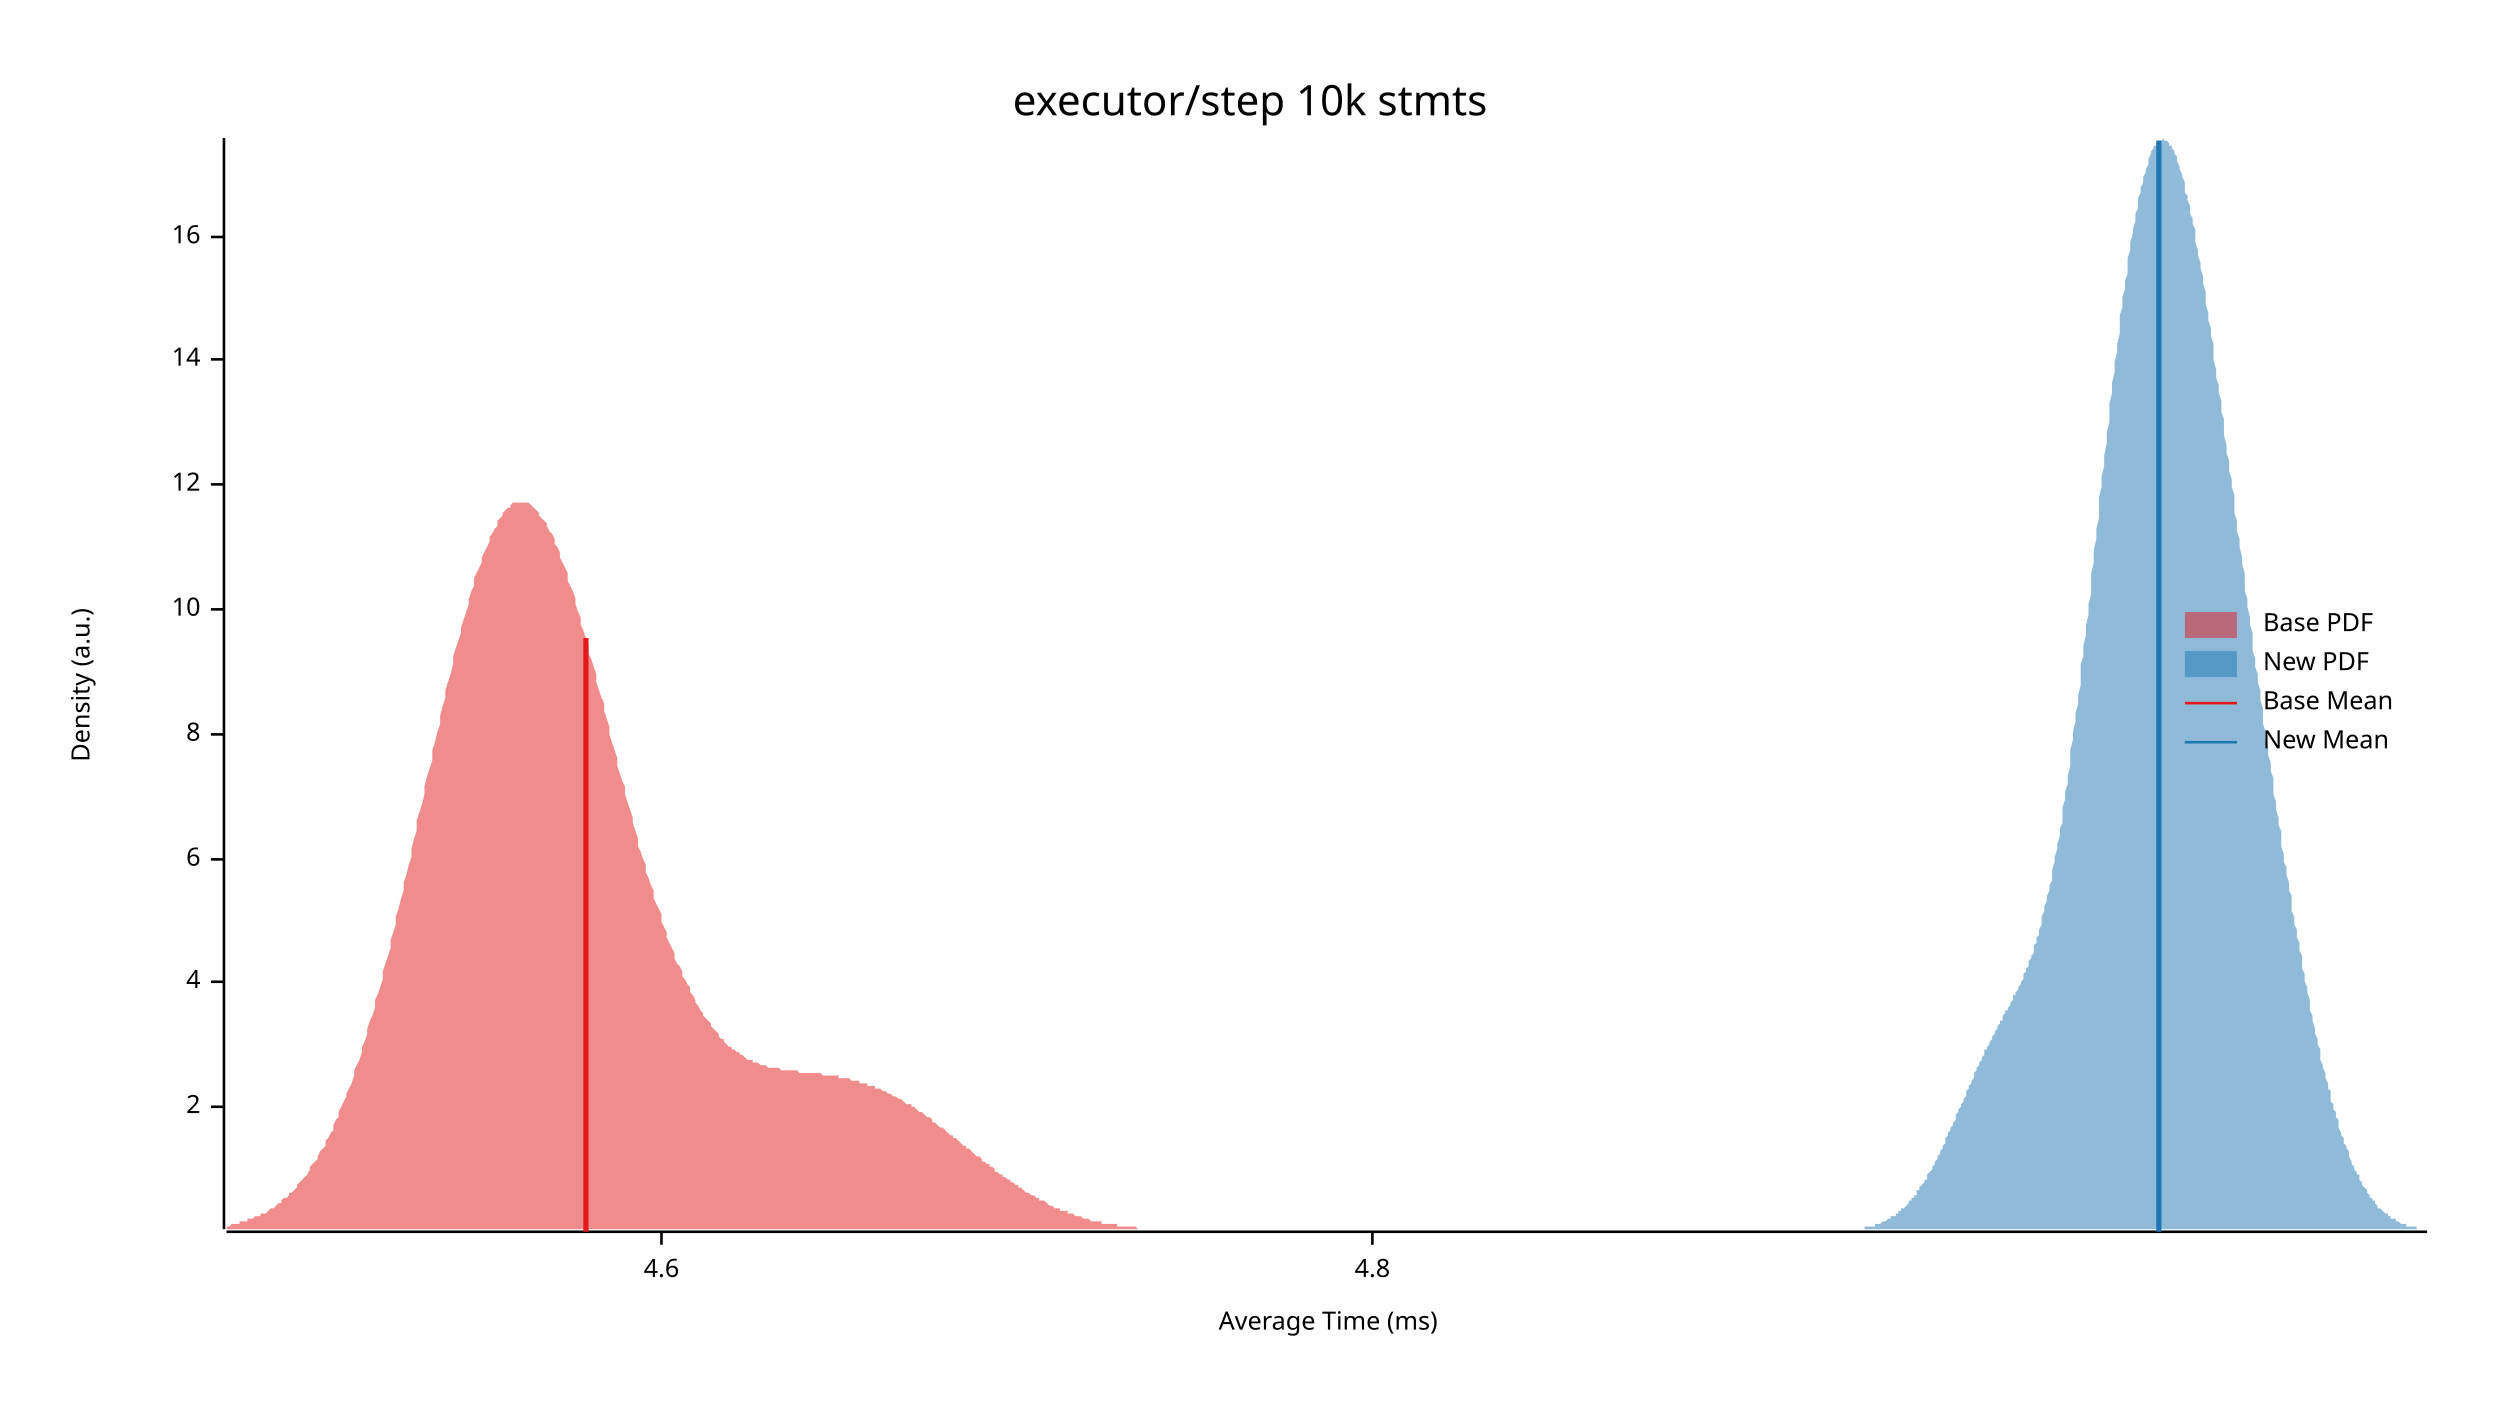
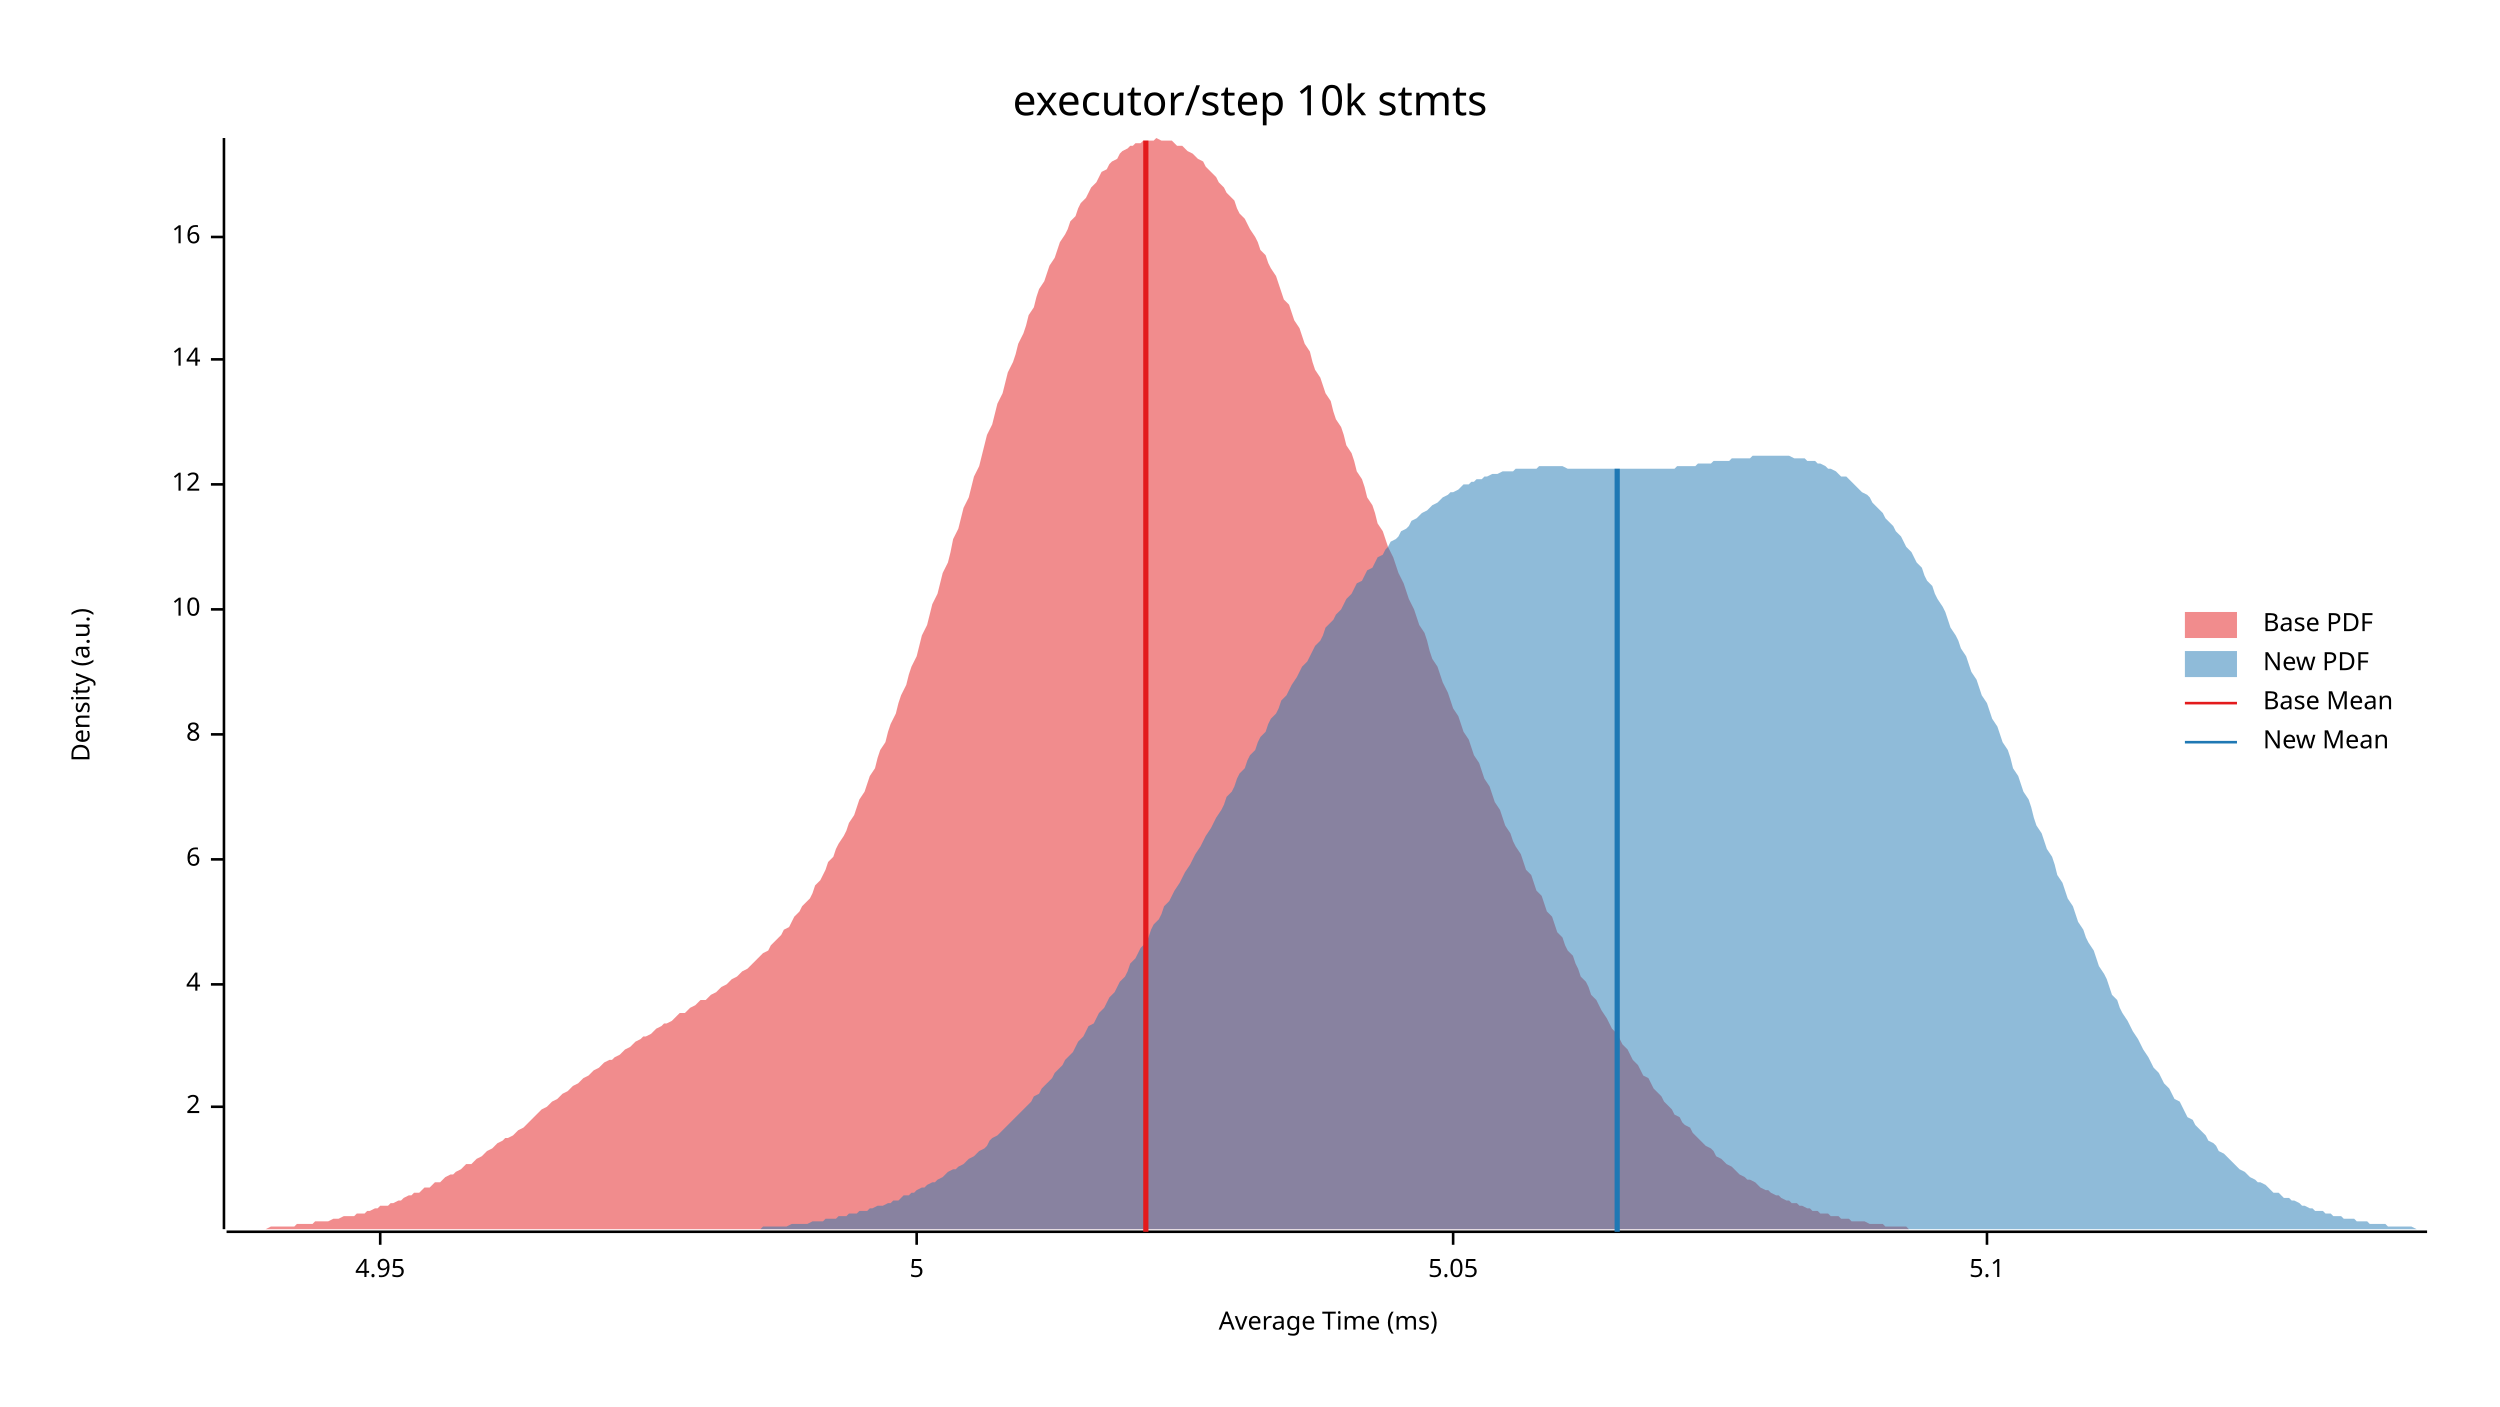
<svg xmlns="http://www.w3.org/2000/svg" width="960" height="540" viewBox="0 0 960 540">
  <text x="480" y="32" dy="0.76em" text-anchor="middle" font-family="sans-serif" font-size="16.129" opacity="1" fill="#000000">
executor/step 10k stmts
</text>
  <text x="27" y="263" dy="0.76em" text-anchor="middle" font-family="sans-serif" font-size="9.677" opacity="1" fill="#000000" transform="rotate(270, 27, 263)">
Density (a.u.)
</text>
  <text x="510" y="513" dy="-0.5ex" text-anchor="middle" font-family="sans-serif" font-size="9.677" opacity="1" fill="#000000">
Average Time (ms)
</text>
  <polyline fill="none" opacity="1" stroke="#000000" stroke-width="1" points="86,53 86,472 " />
  <text x="77" y="425" dy="0.5ex" text-anchor="end" font-family="sans-serif" font-size="9.677" opacity="1" fill="#000000">
2
</text>
  <polyline fill="none" opacity="1" stroke="#000000" stroke-width="1" points="81,425 86,425 " />
-   <text x="77" y="377" dy="0.5ex" text-anchor="end" font-family="sans-serif" font-size="9.677" opacity="1" fill="#000000">
+   <text x="77" y="378" dy="0.5ex" text-anchor="end" font-family="sans-serif" font-size="9.677" opacity="1" fill="#000000">
4
</text>
-   <polyline fill="none" opacity="1" stroke="#000000" stroke-width="1" points="81,377 86,377 " />
+   <polyline fill="none" opacity="1" stroke="#000000" stroke-width="1" points="81,378 86,378 " />
  <text x="77" y="330" dy="0.5ex" text-anchor="end" font-family="sans-serif" font-size="9.677" opacity="1" fill="#000000">
6
</text>
  <polyline fill="none" opacity="1" stroke="#000000" stroke-width="1" points="81,330 86,330 " />
  <text x="77" y="282" dy="0.5ex" text-anchor="end" font-family="sans-serif" font-size="9.677" opacity="1" fill="#000000">
8
</text>
  <polyline fill="none" opacity="1" stroke="#000000" stroke-width="1" points="81,282 86,282 " />
  <text x="77" y="234" dy="0.5ex" text-anchor="end" font-family="sans-serif" font-size="9.677" opacity="1" fill="#000000">
10
</text>
  <polyline fill="none" opacity="1" stroke="#000000" stroke-width="1" points="81,234 86,234 " />
  <text x="77" y="186" dy="0.5ex" text-anchor="end" font-family="sans-serif" font-size="9.677" opacity="1" fill="#000000">
12
</text>
  <polyline fill="none" opacity="1" stroke="#000000" stroke-width="1" points="81,186 86,186 " />
  <text x="77" y="138" dy="0.5ex" text-anchor="end" font-family="sans-serif" font-size="9.677" opacity="1" fill="#000000">
14
</text>
  <polyline fill="none" opacity="1" stroke="#000000" stroke-width="1" points="81,138 86,138 " />
  <text x="77" y="91" dy="0.5ex" text-anchor="end" font-family="sans-serif" font-size="9.677" opacity="1" fill="#000000">
16
</text>
  <polyline fill="none" opacity="1" stroke="#000000" stroke-width="1" points="81,91 86,91 " />
  <polyline fill="none" opacity="1" stroke="#000000" stroke-width="1" points="87,473 932,473 " />
-   <text x="254" y="483" dy="0.76em" text-anchor="middle" font-family="sans-serif" font-size="9.677" opacity="1" fill="#000000">
- 4.6
+   <text x="146" y="483" dy="0.76em" text-anchor="middle" font-family="sans-serif" font-size="9.677" opacity="1" fill="#000000">
+ 4.95
</text>
-   <polyline fill="none" opacity="1" stroke="#000000" stroke-width="1" points="254,473 254,478 " />
-   <text x="527" y="483" dy="0.76em" text-anchor="middle" font-family="sans-serif" font-size="9.677" opacity="1" fill="#000000">
- 4.8
+   <polyline fill="none" opacity="1" stroke="#000000" stroke-width="1" points="146,473 146,478 " />
+   <text x="352" y="483" dy="0.76em" text-anchor="middle" font-family="sans-serif" font-size="9.677" opacity="1" fill="#000000">
+ 5
</text>
-   <polyline fill="none" opacity="1" stroke="#000000" stroke-width="1" points="527,473 527,478 " />
-   <polygon opacity="0.5" fill="#E31A1C" points="87,471 87,471 88,471 89,470 89,470 90,470 91,470 92,470 92,469 93,469 94,469 95,469 95,468 96,468 97,468 97,468 98,467 99,467 100,467 100,466 101,466 102,466 103,465 103,465 104,464 105,464 106,463 106,463 107,462 108,462 108,461 109,460 110,460 111,459 111,458 112,458 113,457 114,456 114,455 115,454 116,453 117,452 117,452 118,451 119,449 119,448 120,447 121,446 122,445 122,444 123,442 124,441 125,440 125,438 126,437 127,435 128,434 128,432 129,430 130,429 130,427 131,425 132,423 133,421 133,420 134,418 135,416 136,413 136,411 137,409 138,407 139,404 139,402 140,400 141,397 141,395 142,392 143,390 144,387 144,384 145,382 146,379 147,376 147,373 148,370 149,367 150,364 150,361 151,358 152,355 152,352 153,349 154,345 155,342 155,339 156,336 157,332 158,329 158,326 159,322 160,319 160,315 161,312 162,309 163,305 163,302 164,298 165,295 166,292 166,288 167,285 168,281 169,278 169,275 170,271 171,268 171,265 172,262 173,259 174,255 174,252 175,249 176,246 177,243 177,241 178,238 179,235 180,232 180,230 181,227 182,225 182,222 183,220 184,218 185,216 185,214 186,212 187,210 188,208 188,206 189,205 190,203 191,202 191,200 192,199 193,198 193,197 194,196 195,195 196,195 196,194 197,193 198,193 199,193 199,193 200,193 201,193 202,193 202,193 203,193 204,194 204,194 205,195 206,196 207,197 207,198 208,199 209,200 210,201 210,202 211,204 212,205 213,207 213,209 214,210 215,212 215,214 216,216 217,218 218,220 218,223 219,225 220,227 221,230 221,232 222,235 223,237 223,240 224,242 225,245 226,248 226,251 227,253 228,256 229,259 229,262 230,265 231,268 232,270 232,273 233,276 234,279 234,282 235,285 236,288 237,291 237,294 238,297 239,300 240,302 240,305 241,308 242,311 243,314 243,316 244,319 245,322 245,325 246,327 247,330 248,332 248,335 249,337 250,340 251,342 251,345 252,347 253,349 254,351 254,354 255,356 256,358 256,360 257,362 258,364 259,366 259,368 260,370 261,371 262,373 262,375 263,376 264,378 265,379 265,381 266,382 267,384 267,385 268,386 269,388 270,389 270,390 271,391 272,392 273,393 273,394 274,395 275,396 276,397 276,398 277,399 278,399 278,400 279,401 280,402 281,402 281,403 282,403 283,404 284,404 284,405 285,405 286,406 286,406 287,407 288,407 289,407 289,408 290,408 291,408 292,409 292,409 293,409 294,409 295,410 295,410 296,410 297,410 297,410 298,410 299,410 300,411 300,411 301,411 302,411 303,411 303,411 304,411 305,411 306,411 306,411 307,412 308,412 308,412 309,412 310,412 311,412 311,412 312,412 313,412 314,412 314,412 315,412 316,413 317,413 317,413 318,413 319,413 319,413 320,413 321,413 322,413 322,414 323,414 324,414 325,414 325,414 326,414 327,415 328,415 328,415 329,415 330,415 330,416 331,416 332,416 333,416 333,417 334,417 335,417 336,417 336,418 337,418 338,418 339,419 339,419 340,419 341,420 341,420 342,420 343,421 344,421 344,421 345,422 346,422 347,423 347,423 348,424 349,424 350,424 350,425 351,425 352,426 352,426 353,427 354,427 355,428 355,428 356,429 357,429 358,430 358,431 359,431 360,432 360,432 361,433 362,433 363,434 363,434 364,435 365,436 366,436 366,437 367,437 368,438 369,439 369,439 370,440 371,440 371,441 372,441 373,442 374,443 374,443 375,444 376,444 377,445 377,446 378,446 379,447 380,447 380,448 381,448 382,449 382,450 383,450 384,451 385,451 385,452 386,452 387,453 388,453 388,454 389,454 390,455 391,455 391,456 392,456 393,457 393,457 394,458 395,458 396,459 396,459 397,459 398,460 399,460 399,461 400,461 401,461 402,462 402,462 403,463 404,463 404,463 405,464 406,464 407,464 407,465 408,465 409,465 410,465 410,466 411,466 412,466 413,467 413,467 414,467 415,467 415,467 416,468 417,468 418,468 418,468 419,469 420,469 421,469 421,469 422,469 423,469 423,470 424,470 425,470 426,470 426,470 427,470 428,470 429,470 429,471 430,471 431,471 432,471 432,471 433,471 434,471 434,471 435,471 436,471 437,472 437,472 438,472 439,472 440,472 440,472 441,472 442,472 443,472 443,472 444,472 445,472 445,472 446,472 447,472 448,472 448,472 449,472 450,472 451,472 451,472 452,472 452,472 87,472 " />
-   <polygon opacity="0.5" fill="#1F78B4" points="712,472 712,472 713,472 713,472 714,472 714,472 714,472 715,472 715,472 716,472 716,471 717,471 717,471 718,471 718,471 718,471 719,471 719,471 720,471 720,470 721,470 721,470 722,470 722,470 722,470 723,469 723,469 724,469 724,469 725,468 725,468 725,468 726,468 726,467 727,467 727,467 728,467 728,466 729,466 729,466 729,465 730,465 730,464 731,464 731,464 732,463 732,463 733,462 733,462 733,461 734,461 734,460 735,460 735,459 736,459 736,458 736,457 737,457 737,456 738,455 738,455 739,454 739,453 740,453 740,452 740,451 741,450 741,450 742,449 742,448 743,447 743,446 744,445 744,445 744,444 745,443 745,442 746,441 746,440 747,439 747,438 747,437 748,436 748,435 749,434 749,433 750,432 750,431 751,430 751,429 751,428 752,427 752,426 753,425 753,424 754,423 754,422 755,421 755,420 755,419 756,418 756,417 757,416 757,415 758,414 758,413 758,412 759,411 759,410 760,409 760,408 761,407 761,406 762,405 762,404 762,403 763,403 763,402 764,401 764,400 765,399 765,398 766,397 766,397 766,396 767,395 767,394 768,393 768,392 769,392 769,391 769,390 770,389 770,388 771,388 771,387 772,386 772,385 773,384 773,383 773,382 774,382 774,381 775,380 775,379 776,378 776,377 777,376 777,375 777,374 778,373 778,372 779,371 779,369 780,368 780,367 781,366 781,364 781,363 782,362 782,360 783,359 783,357 784,355 784,354 784,352 785,350 785,348 786,346 786,344 787,342 787,340 788,338 788,336 788,334 789,331 789,329 790,326 790,324 791,321 791,318 792,316 792,313 792,310 793,307 793,304 794,301 794,298 795,294 795,291 795,288 796,284 796,281 797,277 797,274 798,270 798,267 799,263 799,259 799,255 800,252 800,248 801,244 801,240 802,236 802,232 803,228 803,224 803,220 804,216 804,211 805,207 805,203 806,199 806,195 806,191 807,187 807,183 808,179 808,175 809,170 809,166 810,162 810,158 810,155 811,151 811,147 812,143 812,139 813,135 813,132 814,128 814,125 814,121 815,118 815,114 816,111 816,108 817,105 817,102 817,99 818,96 818,93 819,90 819,88 820,85 820,82 821,80 821,78 821,76 822,74 822,72 823,70 823,68 824,66 824,65 825,63 825,62 825,61 826,59 826,58 827,57 827,56 828,56 828,55 828,55 829,54 829,54 830,54 830,54 831,53 831,54 832,54 832,54 832,54 833,55 833,56 834,56 834,57 835,58 835,59 836,60 836,61 836,62 837,64 837,65 838,67 838,68 839,70 839,72 839,74 840,75 840,77 841,79 841,82 842,84 842,86 843,88 843,91 843,93 844,96 844,98 845,101 845,103 846,106 846,109 847,112 847,115 847,117 848,120 848,123 849,126 849,129 850,132 850,135 850,138 851,142 851,145 852,148 852,151 853,154 853,158 854,161 854,164 854,167 855,171 855,174 856,177 856,181 857,184 857,187 858,190 858,194 858,197 859,200 859,204 860,207 860,210 861,214 861,217 862,220 862,224 862,227 863,230 863,233 864,237 864,240 865,243 865,246 865,250 866,253 866,256 867,259 867,262 868,265 868,269 869,272 869,275 869,278 870,281 870,284 871,287 871,290 872,293 872,296 873,299 873,302 873,305 874,308 874,311 875,314 875,317 876,319 876,322 876,325 877,328 877,331 878,333 878,336 879,339 879,342 880,344 880,347 880,350 881,352 881,355 882,357 882,360 883,362 883,365 884,367 884,370 884,372 885,374 885,377 886,379 886,381 887,384 887,386 887,388 888,390 888,392 889,395 889,397 890,399 890,401 891,403 891,405 891,407 892,409 892,410 893,412 893,414 894,416 894,418 895,419 895,421 895,423 896,424 896,426 897,427 897,429 898,430 898,432 898,433 899,435 899,436 900,437 900,439 901,440 901,441 902,442 902,443 902,444 903,446 903,447 904,448 904,449 905,450 905,451 906,451 906,452 906,453 907,454 907,455 908,456 908,456 909,457 909,458 909,458 910,459 910,460 911,460 911,461 912,461 912,462 913,463 913,463 913,464 914,464 914,464 915,465 915,465 916,466 916,466 917,466 917,467 917,467 918,467 918,468 919,468 919,468 920,468 920,469 920,469 921,469 921,469 922,470 922,470 923,470 923,470 924,470 924,470 924,471 925,471 925,471 926,471 926,471 927,471 927,471 928,471 928,472 928,472 929,472 929,472 930,472 930,472 931,472 931,472 932,472 932,472 712,472 " />
-   <polyline fill="none" opacity="1" stroke="#E31A1C" stroke-width="2" points="225,473 225,245 " />
-   <polyline fill="none" opacity="1" stroke="#1F78B4" stroke-width="2" points="829,473 829,54 " />
+   <polyline fill="none" opacity="1" stroke="#000000" stroke-width="1" points="352,473 352,478 " />
+   <text x="558" y="483" dy="0.76em" text-anchor="middle" font-family="sans-serif" font-size="9.677" opacity="1" fill="#000000">
+ 5.05
+ </text>
+   <polyline fill="none" opacity="1" stroke="#000000" stroke-width="1" points="558,473 558,478 " />
+   <text x="763" y="483" dy="0.76em" text-anchor="middle" font-family="sans-serif" font-size="9.677" opacity="1" fill="#000000">
+ 5.1
+ </text>
+   <polyline fill="none" opacity="1" stroke="#000000" stroke-width="1" points="763,473 763,478 " />
+   <polygon opacity="0.5" fill="#E31A1C" points="87,472 88,472 89,472 90,472 92,472 93,472 94,472 96,472 97,472 98,472 100,472 101,472 102,472 104,471 105,471 106,471 108,471 109,471 110,471 112,471 113,471 114,470 116,470 117,470 118,470 120,470 121,469 122,469 124,469 125,469 126,469 128,468 129,468 130,468 132,467 133,467 134,467 136,467 137,466 138,466 140,466 141,465 142,465 144,464 145,464 146,463 147,463 149,463 150,462 151,462 153,461 154,461 155,460 157,459 158,459 159,458 161,458 162,457 163,456 165,456 166,455 167,454 169,454 170,453 171,452 173,451 174,451 175,450 177,449 178,448 179,447 181,447 182,446 183,445 185,444 186,443 187,442 189,441 190,440 191,439 193,438 194,437 195,437 197,436 198,435 199,434 201,433 202,432 203,431 204,430 206,428 207,427 208,426 210,425 211,424 212,423 214,422 215,421 216,420 218,419 219,418 220,417 222,416 223,415 224,414 226,413 227,412 228,411 230,410 231,409 232,408 234,407 235,407 236,406 238,405 239,404 240,403 242,402 243,401 244,400 246,399 247,398 248,398 250,397 251,396 252,395 254,394 255,393 256,393 258,392 259,391 260,390 261,389 263,389 264,388 265,387 267,386 268,385 269,384 271,384 272,383 273,382 275,381 276,380 277,379 279,378 280,377 281,376 283,375 284,374 285,373 287,372 288,371 289,370 291,368 292,367 293,366 295,365 296,363 297,362 299,360 300,359 301,357 303,356 304,354 305,352 307,350 308,348 309,347 311,345 312,343 313,340 315,338 316,336 317,334 318,331 320,329 321,326 322,324 324,321 325,319 326,316 328,313 329,310 330,307 332,304 333,301 334,298 336,295 337,291 338,288 340,285 341,281 342,278 344,274 345,270 346,267 348,263 349,259 350,256 352,252 353,248 354,244 356,240 357,236 358,232 360,228 361,224 362,220 364,216 365,212 366,207 368,203 369,199 370,195 372,191 373,187 374,183 376,179 377,175 378,171 379,167 381,163 382,159 383,155 385,151 386,147 387,143 389,139 390,136 391,132 393,128 394,125 395,121 397,118 398,114 399,111 401,108 402,105 403,102 405,99 406,96 407,93 409,90 410,88 411,85 413,83 414,80 415,78 417,76 418,74 419,72 421,70 422,68 423,66 425,65 426,63 427,62 429,61 430,59 431,58 433,57 434,56 435,56 436,55 438,55 439,54 440,54 442,54 443,54 444,53 446,54 447,54 448,54 450,54 451,55 452,56 454,56 455,57 456,58 458,59 459,60 460,61 462,62 463,64 464,65 466,67 467,68 468,70 470,72 471,74 472,75 474,77 475,80 476,82 478,84 479,86 480,88 482,91 483,93 484,96 486,98 487,101 488,103 490,106 491,109 492,112 493,115 495,117 496,120 497,123 499,126 500,129 501,132 503,135 504,139 505,142 507,145 508,148 509,151 511,154 512,158 513,161 515,164 516,167 517,171 519,174 520,177 521,181 523,184 524,187 525,191 527,194 528,197 529,201 531,204 532,207 533,210 535,214 536,217 537,220 539,224 540,227 541,230 543,234 544,237 545,240 547,243 548,246 549,250 550,253 552,256 553,259 554,262 556,266 557,269 558,272 560,275 561,278 562,281 564,284 565,287 566,290 568,293 569,296 570,299 572,302 573,305 574,308 576,311 577,314 578,317 580,320 581,323 582,325 584,328 585,331 586,334 588,336 589,339 590,342 592,344 593,347 594,350 596,352 597,355 598,358 600,360 601,363 602,365 604,367 605,370 606,372 607,375 609,377 610,379 611,382 613,384 614,386 615,388 617,391 618,393 619,395 621,397 622,399 623,401 625,403 626,405 627,407 629,409 630,411 631,413 633,414 634,416 635,418 637,420 638,421 639,423 641,425 642,426 643,428 645,429 646,431 647,432 649,433 650,435 651,436 653,438 654,439 655,440 657,441 658,442 659,444 661,445 662,446 663,447 665,448 666,449 667,450 668,451 670,452 671,453 672,453 674,454 675,455 676,456 678,457 679,457 680,458 682,459 683,459 684,460 686,461 687,461 688,462 690,462 691,463 692,463 694,464 695,464 696,465 698,465 699,466 700,466 702,466 703,467 704,467 706,467 707,468 708,468 710,468 711,469 712,469 714,469 715,469 716,469 718,470 719,470 720,470 722,470 723,470 724,471 725,471 727,471 728,471 729,471 731,471 732,471 733,472 735,472 736,472 737,472 739,472 740,472 741,472 743,472 744,472 745,472 747,472 748,472 748,472 87,472 " />
+   <polygon opacity="0.5" fill="#1F78B4" points="273,472 275,472 276,472 277,472 279,472 280,472 281,472 283,472 284,472 285,472 287,472 288,472 289,472 290,472 292,472 293,471 294,471 296,471 297,471 298,471 300,471 301,471 302,471 304,470 305,470 306,470 308,470 309,470 310,470 312,469 313,469 314,469 316,469 317,468 318,468 320,468 321,468 322,467 323,467 325,467 326,466 327,466 329,466 330,465 331,465 333,465 334,464 335,464 337,463 338,463 339,463 341,462 342,462 343,461 345,461 346,460 347,459 349,459 350,458 351,458 352,457 354,456 355,456 356,455 358,454 359,454 360,453 362,452 363,451 364,450 366,449 367,449 368,448 370,447 371,446 372,445 374,444 375,443 376,442 378,441 379,440 380,438 381,437 383,436 384,435 385,434 387,432 388,431 389,430 391,428 392,427 393,426 395,424 396,423 397,421 399,420 400,418 401,417 403,415 404,414 405,412 407,410 408,409 409,407 411,405 412,404 413,402 414,400 416,398 417,396 418,394 420,393 421,391 422,389 424,387 425,385 426,383 428,381 429,379 430,377 432,375 433,373 434,370 436,368 437,366 438,364 440,362 441,360 442,357 443,355 445,353 446,351 447,348 449,346 450,344 451,342 453,339 454,337 455,335 457,332 458,330 459,328 461,325 462,323 463,321 465,318 466,316 467,314 469,311 470,309 471,306 473,304 474,302 475,299 476,297 478,295 479,292 480,290 482,288 483,285 484,283 486,281 487,278 488,276 490,274 491,272 492,269 494,267 495,265 496,263 498,260 499,258 500,256 502,254 503,252 504,250 505,248 507,246 508,244 509,241 511,239 512,238 513,236 515,234 516,232 517,230 519,228 520,226 521,224 523,223 524,221 525,219 527,218 528,216 529,214 531,213 532,211 533,210 534,208 536,207 537,206 538,204 540,203 541,202 542,200 544,199 545,198 546,197 548,196 549,195 550,194 552,193 553,192 554,191 556,190 557,189 558,189 560,188 561,187 562,186 564,186 565,185 566,185 567,184 569,184 570,183 571,183 573,182 574,182 575,182 577,181 578,181 579,181 581,181 582,180 583,180 585,180 586,180 587,180 589,180 590,180 591,179 593,179 594,179 595,179 596,179 598,179 599,179 600,179 602,180 603,180 604,180 606,180 607,180 608,180 610,180 611,180 612,180 614,180 615,180 616,180 618,180 619,180 620,180 622,180 623,180 624,180 626,180 627,180 628,180 629,180 631,180 632,180 633,180 635,180 636,180 637,180 639,180 640,180 641,180 643,180 644,179 645,179 647,179 648,179 649,179 651,179 652,178 653,178 655,178 656,178 657,178 658,177 660,177 661,177 662,177 664,177 665,176 666,176 668,176 669,176 670,176 672,176 673,175 674,175 676,175 677,175 678,175 680,175 681,175 682,175 684,175 685,175 686,175 687,175 689,176 690,176 691,176 693,176 694,177 695,177 697,177 698,178 699,178 701,179 702,180 703,180 705,181 706,182 707,183 709,183 710,184 711,185 713,187 714,188 715,189 717,190 718,191 719,193 720,194 722,196 723,197 724,199 726,201 727,202 728,204 730,206 731,208 732,210 734,212 735,214 736,216 738,218 739,221 740,223 742,225 743,228 744,230 746,233 747,235 748,238 749,241 751,244 752,246 753,249 755,252 756,255 757,258 759,261 760,264 761,267 763,270 764,273 765,276 767,279 768,282 769,285 771,288 772,291 773,295 775,298 776,301 777,304 779,307 780,310 781,314 782,317 784,320 785,323 786,326 788,329 789,332 790,336 792,339 793,342 794,345 796,348 797,351 798,354 800,357 801,360 802,362 804,365 805,368 806,371 808,374 809,376 810,379 811,382 813,384 814,387 815,389 817,392 818,394 819,396 821,399 822,401 823,403 825,406 826,408 827,410 829,412 830,414 831,416 833,418 834,420 835,422 837,423 838,425 839,427 840,429 842,430 843,432 844,433 846,435 847,436 848,438 850,439 851,440 852,442 854,443 855,444 856,445 858,447 859,448 860,449 862,450 863,451 864,452 866,453 867,454 868,454 870,455 871,456 872,457 873,458 875,458 876,459 877,460 879,460 880,461 881,461 883,462 884,463 885,463 887,464 888,464 889,465 891,465 892,465 893,466 895,466 896,467 897,467 899,467 900,468 901,468 902,468 904,468 905,469 906,469 908,469 909,469 910,470 912,470 913,470 914,470 916,470 917,471 918,471 920,471 921,471 922,471 924,471 925,471 926,471 928,472 929,472 930,472 932,472 932,472 273,472 " />
+   <polyline fill="none" opacity="1" stroke="#E31A1C" stroke-width="2" points="440,473 440,54 " />
+   <polyline fill="none" opacity="1" stroke="#1F78B4" stroke-width="2" points="621,473 621,180 " />
  <text x="869" y="235" dy="0.76em" text-anchor="start" font-family="sans-serif" font-size="9.677" opacity="1" fill="#000000">
Base PDF
</text>
  <text x="869" y="250" dy="0.76em" text-anchor="start" font-family="sans-serif" font-size="9.677" opacity="1" fill="#000000">
New PDF
</text>
  <text x="869" y="265" dy="0.76em" text-anchor="start" font-family="sans-serif" font-size="9.677" opacity="1" fill="#000000">
Base Mean
</text>
  <text x="869" y="280" dy="0.76em" text-anchor="start" font-family="sans-serif" font-size="9.677" opacity="1" fill="#000000">
New Mean
</text>
  <rect x="839" y="235" width="20" height="10" opacity="0.5" fill="#E31A1C" stroke="none" />
  <rect x="839" y="250" width="20" height="10" opacity="0.5" fill="#1F78B4" stroke="none" />
  <polyline fill="none" opacity="1" stroke="#E31A1C" stroke-width="1" points="839,270 859,270 " />
  <polyline fill="none" opacity="1" stroke="#1F78B4" stroke-width="1" points="839,285 859,285 " />
</svg>
